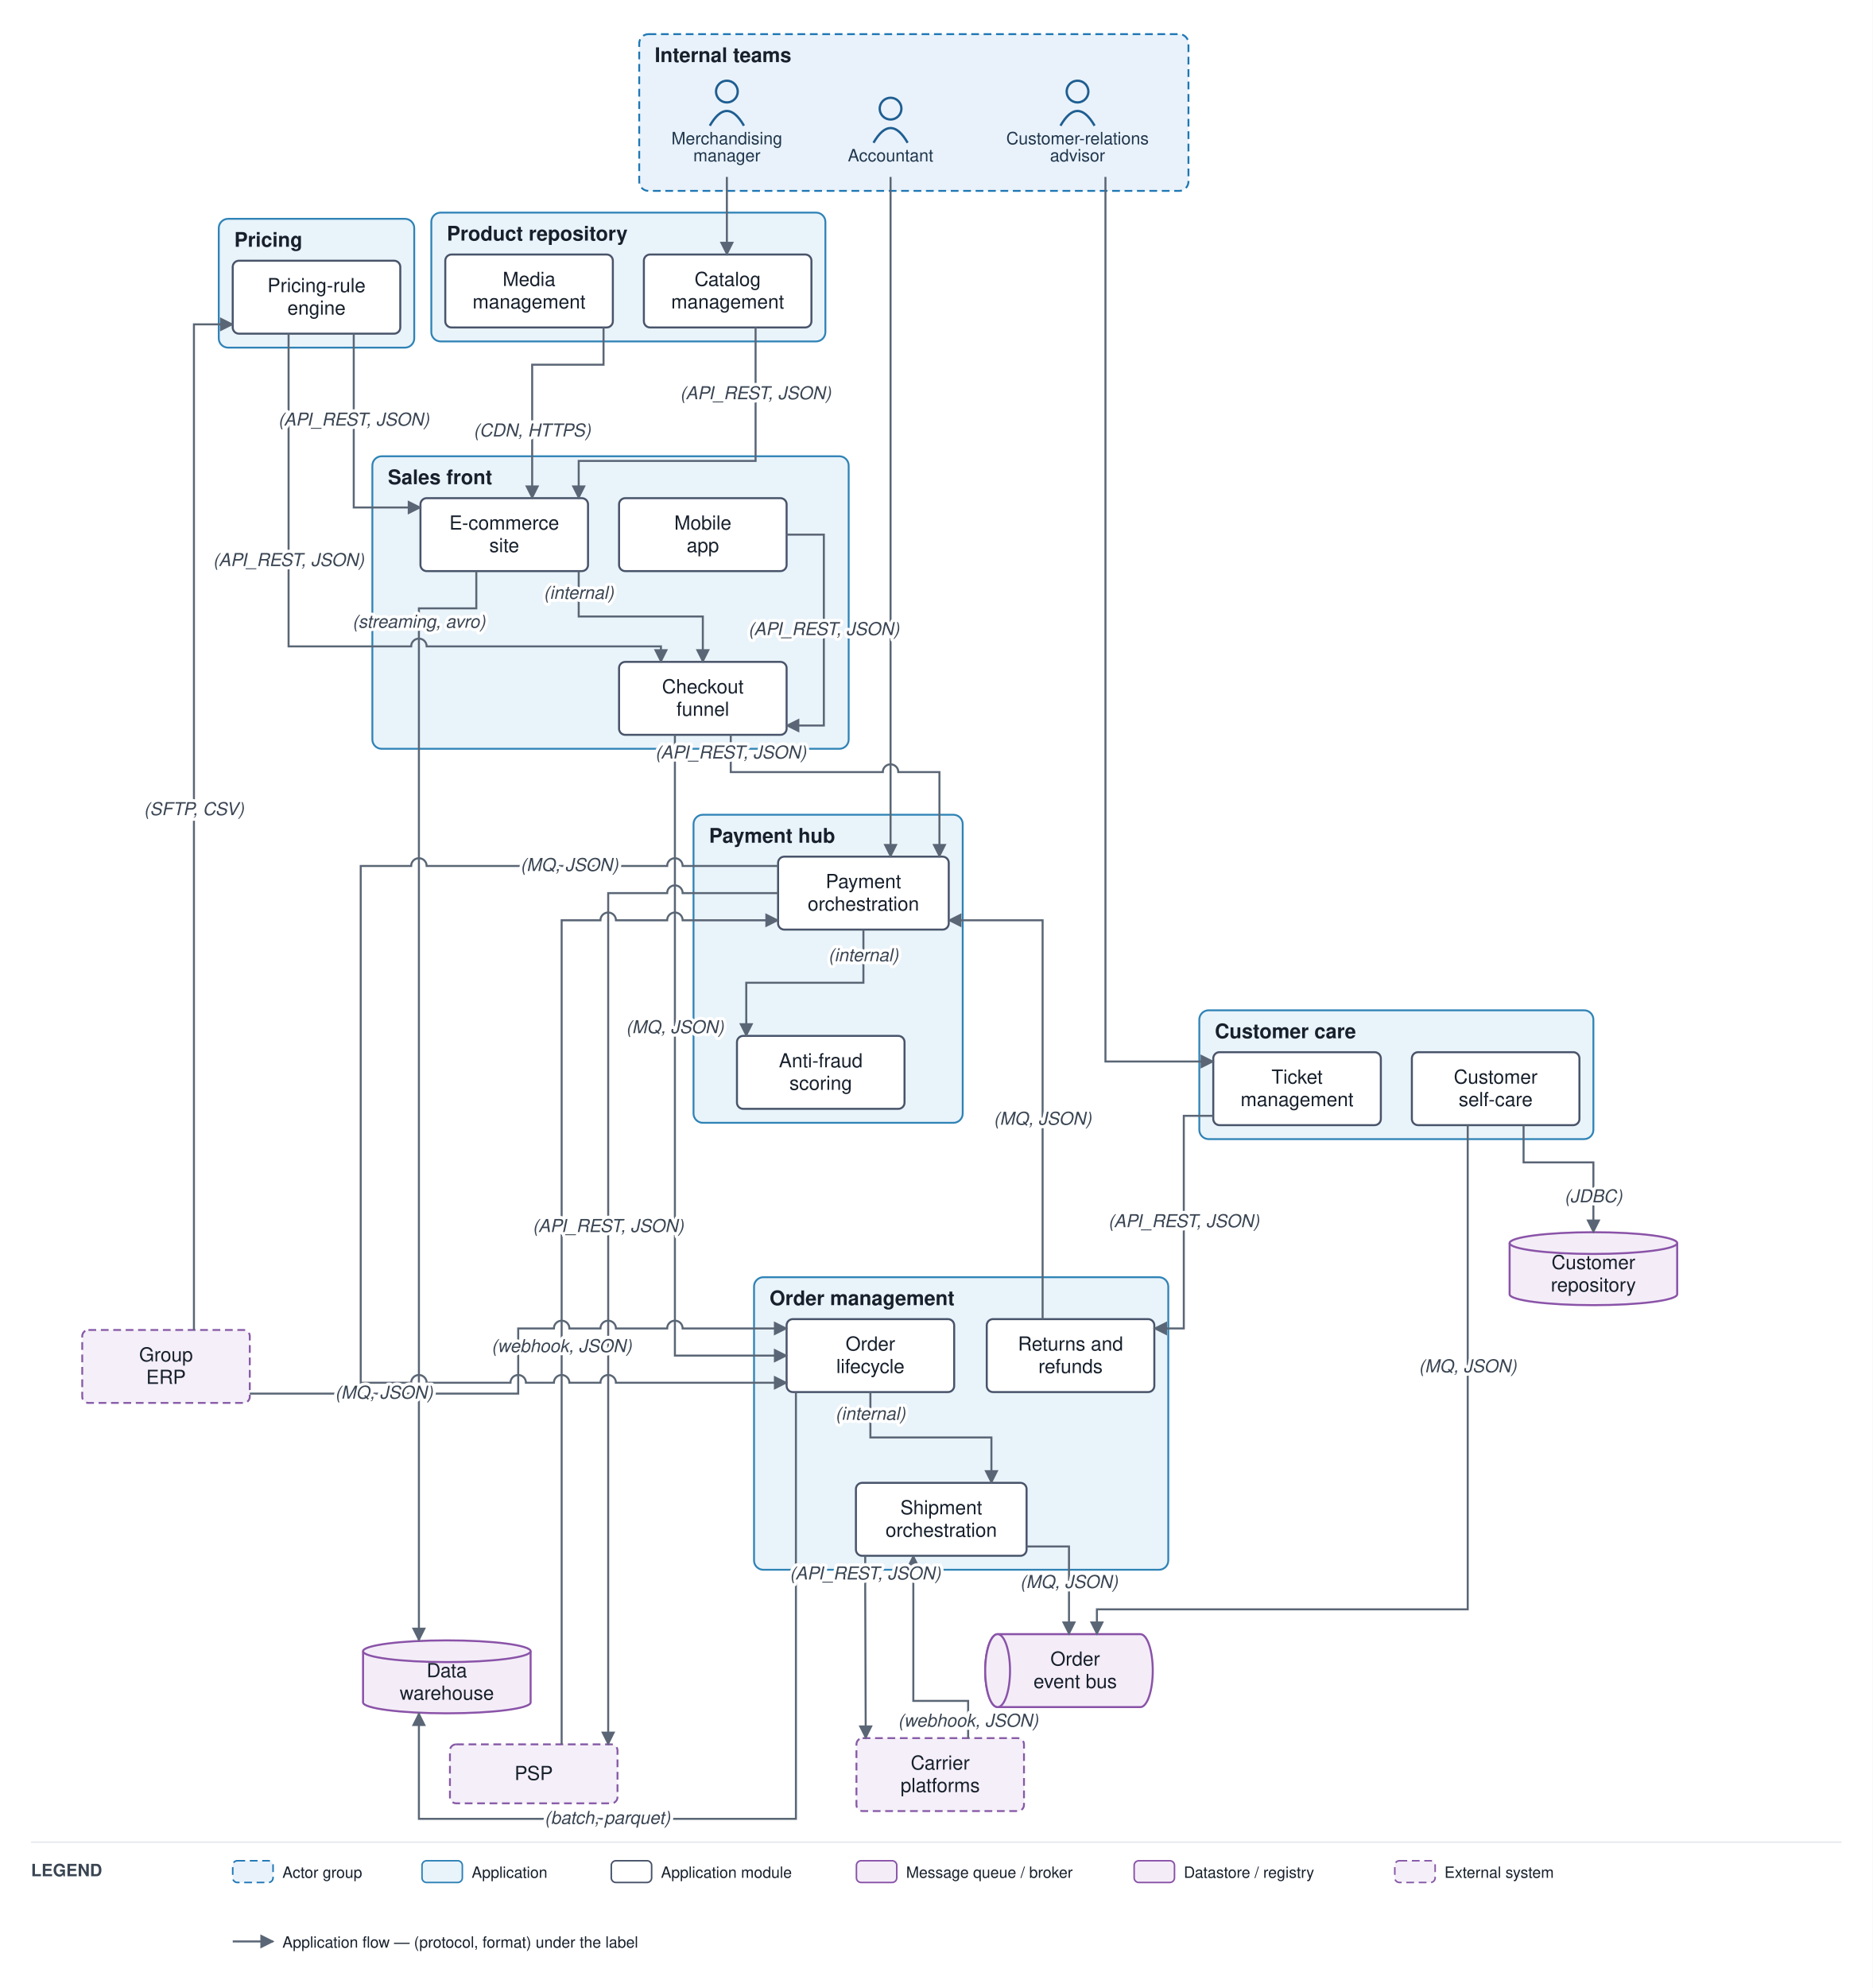
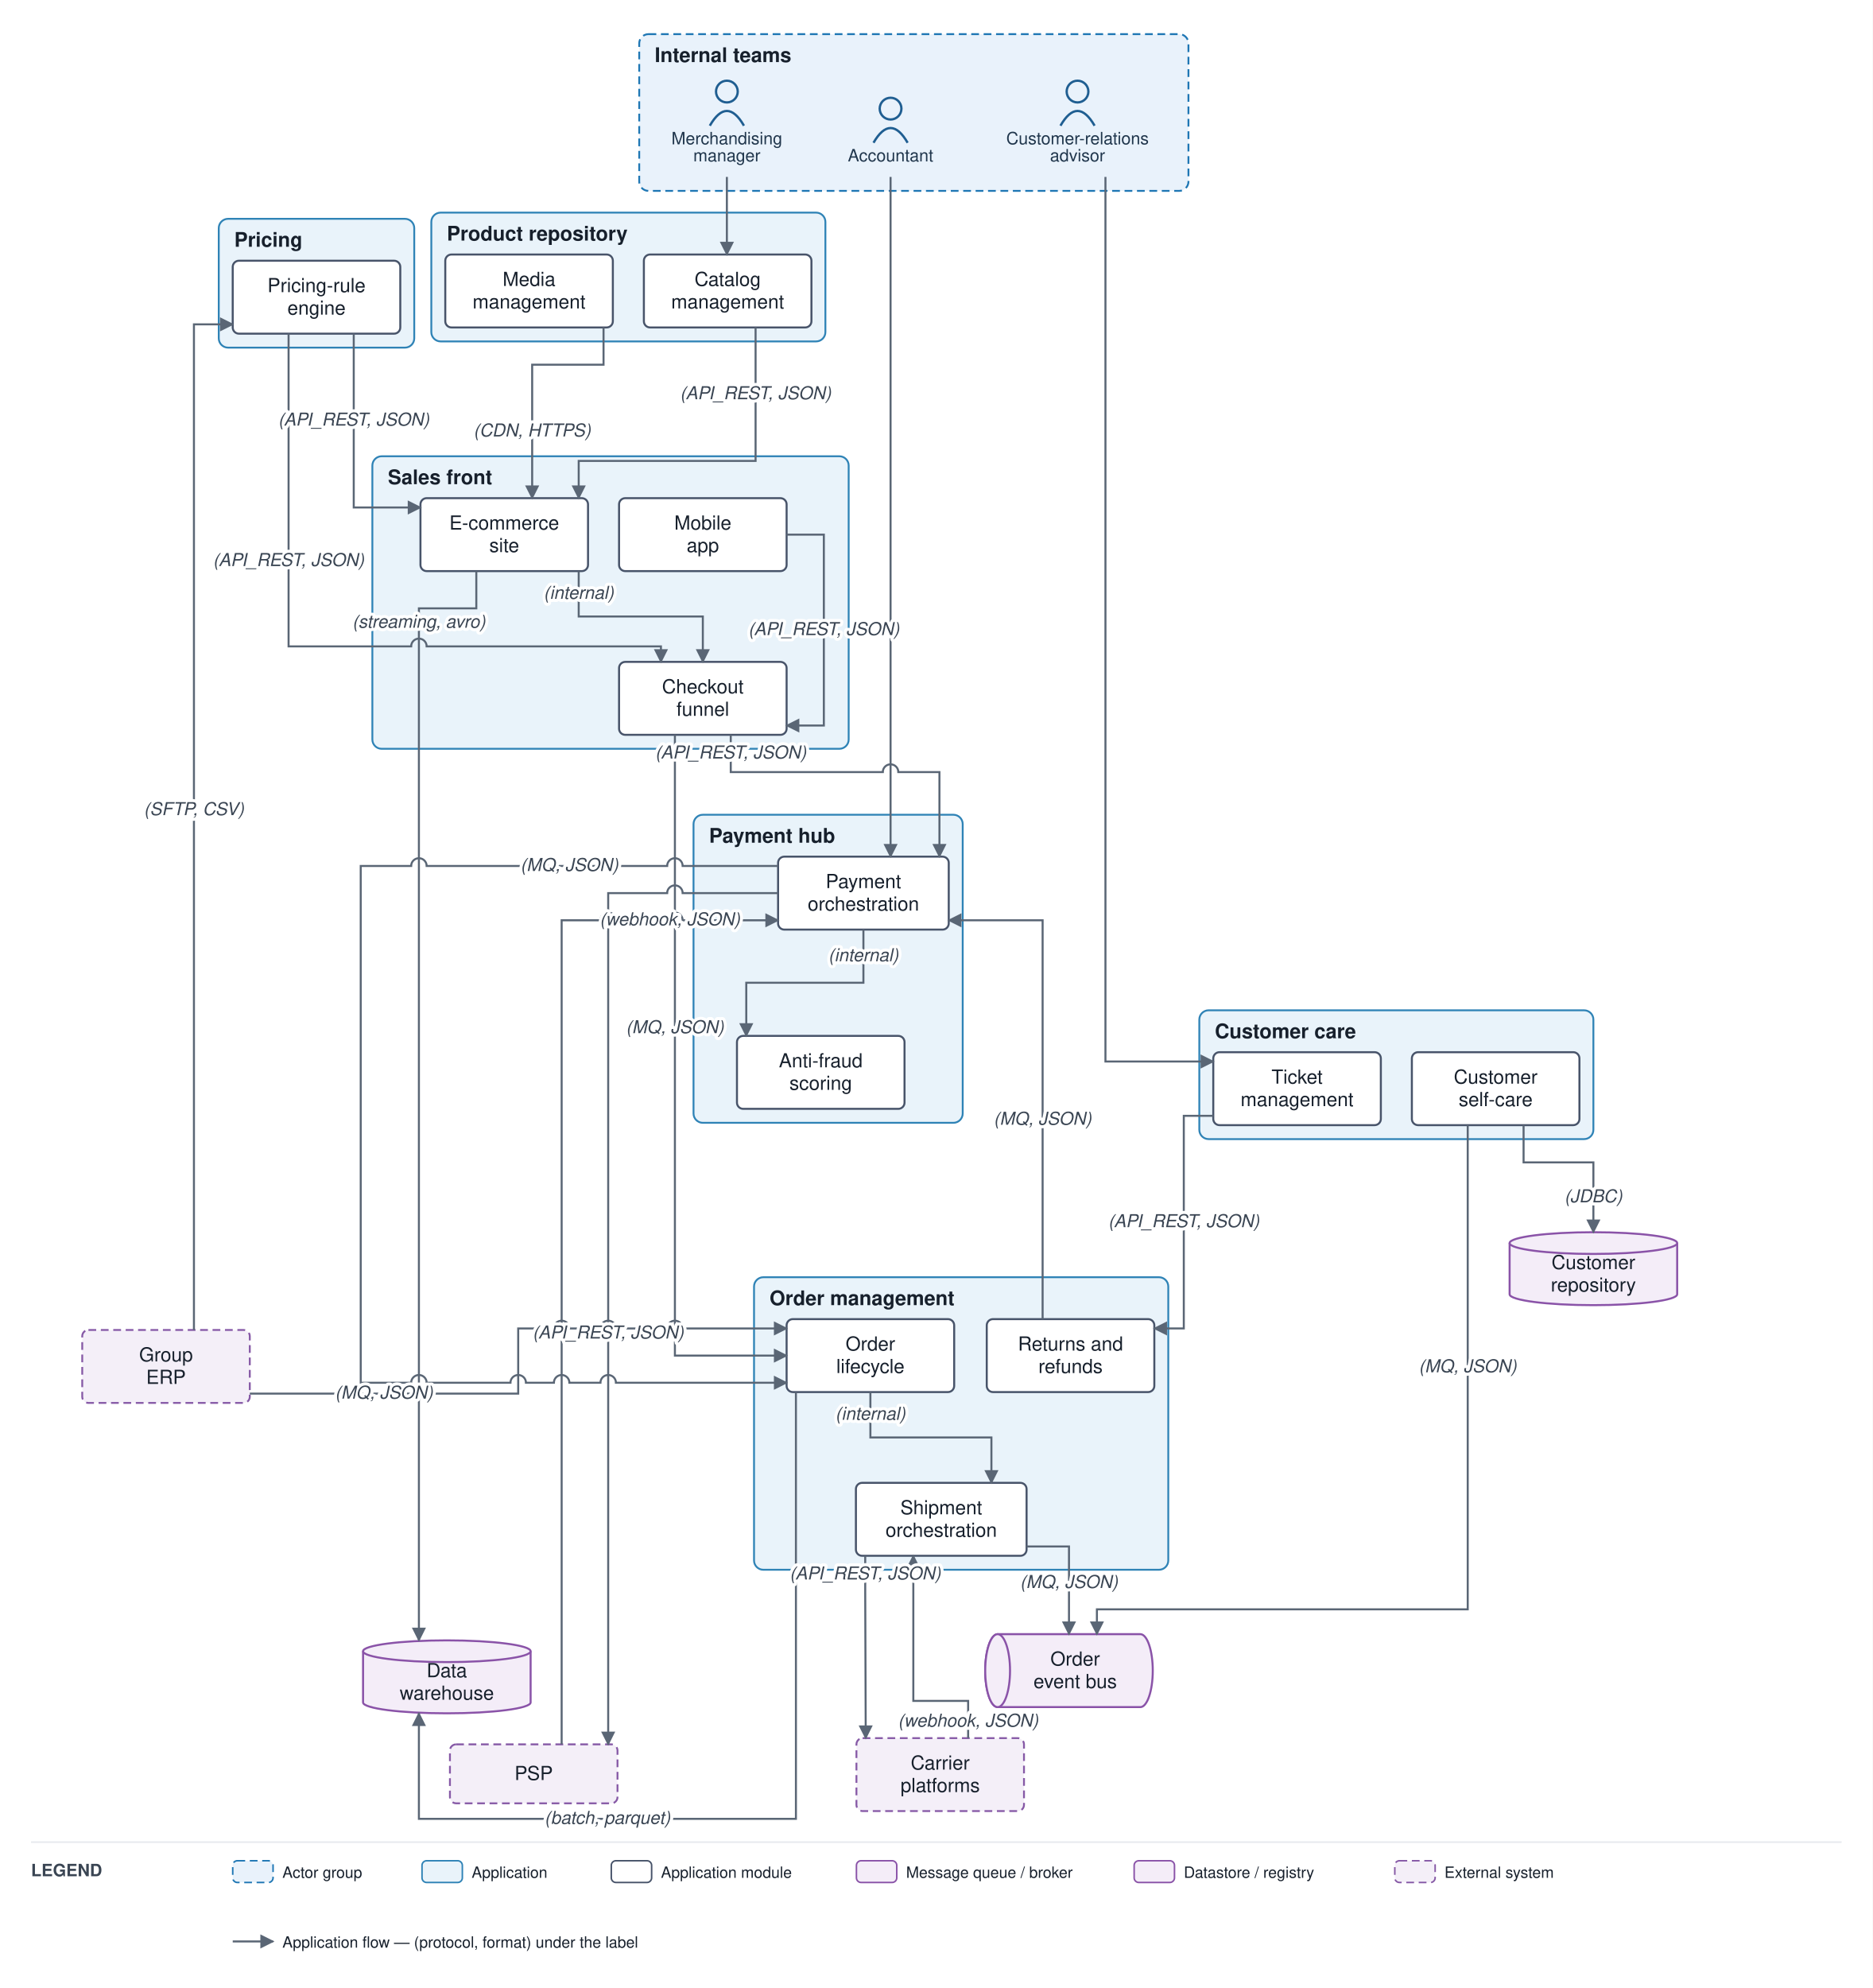
<svg xmlns="http://www.w3.org/2000/svg" viewBox="0 0 1207 1281" font-family="Helvetica,Arial,sans-serif">
  <defs>
    <marker id="arr" viewBox="0 0 10 10" refX="9" refY="5" markerWidth="7" markerHeight="7" orient="auto-start-reverse">
      <path d="M0,0 L10,5 L0,10 z" fill="#5a6675" />
    </marker>
  </defs>
  <rect width="1207" height="1281" fill="#ffffff" />
  <rect x="412" y="22" width="354" height="101" rx="6" fill="#e9f2fb" stroke="#1f77b4" stroke-width="1.2" stroke-dasharray="5 3" />
  <text x="422" y="40" font-size="13" font-weight="bold" fill="#17202c">Internal teams</text>
  <rect x="240" y="294" width="307" height="188.5" rx="6" fill="#e9f3fa" stroke="#2f83b6" stroke-width="1.2" />
  <text x="250" y="312" font-size="13" font-weight="bold" fill="#17202c">Sales front</text>
  <rect x="486" y="823" width="267" height="188.5" rx="6" fill="#e9f3fa" stroke="#2f83b6" stroke-width="1.2" />
  <text x="496" y="841" font-size="13" font-weight="bold" fill="#17202c">Order management</text>
  <rect x="278" y="137" width="254" height="83" rx="6" fill="#e9f3fa" stroke="#2f83b6" stroke-width="1.2" />
  <text x="288" y="155" font-size="13" font-weight="bold" fill="#17202c">Product repository</text>
  <rect x="141" y="141" width="126" height="83" rx="6" fill="#e9f3fa" stroke="#2f83b6" stroke-width="1.2" />
  <text x="151" y="159" font-size="13" font-weight="bold" fill="#17202c">Pricing</text>
  <rect x="447" y="525" width="173.5" height="198.5" rx="6" fill="#e9f3fa" stroke="#2f83b6" stroke-width="1.2" />
  <text x="457" y="543" font-size="13" font-weight="bold" fill="#17202c">Payment hub</text>
  <rect x="773" y="651" width="254" height="83" rx="6" fill="#e9f3fa" stroke="#2f83b6" stroke-width="1.2" />
  <text x="783" y="669" font-size="13" font-weight="bold" fill="#17202c">Customer care</text>
  <circle cx="468.5" cy="59" r="7" fill="none" stroke="#1f5e91" stroke-width="1.5" />
  <path d="M 457.5 81 q 11 -19 22 0" fill="none" stroke="#1f5e91" stroke-width="1.5" />
  <text x="468.5" y="93" font-size="11" text-anchor="middle" fill="#20364c">Merchandising</text>
  <text x="468.5" y="104" font-size="11" text-anchor="middle" fill="#20364c">manager</text>
  <circle cx="694.5" cy="59" r="7" fill="none" stroke="#1f5e91" stroke-width="1.5" />
  <path d="M 683.5 81 q 11 -19 22 0" fill="none" stroke="#1f5e91" stroke-width="1.5" />
  <text x="694.5" y="93" font-size="11" text-anchor="middle" fill="#20364c">Customer-relations</text>
  <text x="694.5" y="104" font-size="11" text-anchor="middle" fill="#20364c">advisor</text>
  <circle cx="574" cy="70" r="7" fill="none" stroke="#1f5e91" stroke-width="1.5" />
  <path d="M 563 92 q 11 -19 22 0" fill="none" stroke="#1f5e91" stroke-width="1.5" />
  <text x="574" y="104" font-size="11" text-anchor="middle" fill="#20364c">Accountant</text>
  <rect x="271" y="321" width="108" height="47" rx="4" fill="#ffffff" stroke="#48546a" stroke-width="1.3" />
  <text x="325" y="341.25" font-size="12.5" text-anchor="middle" fill="#17202c">E-commerce</text>
  <text x="325" y="355.75" font-size="12.5" text-anchor="middle" fill="#17202c">site</text>
  <rect x="399" y="321" width="108" height="47" rx="4" fill="#ffffff" stroke="#48546a" stroke-width="1.3" />
  <text x="453" y="341.25" font-size="12.5" text-anchor="middle" fill="#17202c">Mobile</text>
  <text x="453" y="355.75" font-size="12.5" text-anchor="middle" fill="#17202c">app</text>
  <rect x="399" y="426.5" width="108" height="47" rx="4" fill="#ffffff" stroke="#48546a" stroke-width="1.3" />
  <text x="453" y="446.75" font-size="12.5" text-anchor="middle" fill="#17202c">Checkout</text>
  <text x="453" y="461.25" font-size="12.5" text-anchor="middle" fill="#17202c">funnel</text>
  <rect x="507" y="850" width="108" height="47" rx="4" fill="#ffffff" stroke="#48546a" stroke-width="1.3" />
  <text x="561" y="870.25" font-size="12.5" text-anchor="middle" fill="#17202c">Order</text>
  <text x="561" y="884.75" font-size="12.5" text-anchor="middle" fill="#17202c">lifecycle</text>
  <rect x="551.667" y="955.5" width="110" height="47" rx="4" fill="#ffffff" stroke="#48546a" stroke-width="1.3" />
  <text x="606.667" y="975.75" font-size="12.5" text-anchor="middle" fill="#17202c">Shipment</text>
  <text x="606.667" y="990.25" font-size="12.5" text-anchor="middle" fill="#17202c">orchestration</text>
  <rect x="636" y="850" width="108" height="47" rx="4" fill="#ffffff" stroke="#48546a" stroke-width="1.3" />
  <text x="690" y="870.25" font-size="12.5" text-anchor="middle" fill="#17202c">Returns and</text>
  <text x="690" y="884.75" font-size="12.5" text-anchor="middle" fill="#17202c">refunds</text>
  <rect x="415" y="164" width="108" height="47" rx="4" fill="#ffffff" stroke="#48546a" stroke-width="1.3" />
  <text x="469" y="184.25" font-size="12.5" text-anchor="middle" fill="#17202c">Catalog</text>
  <text x="469" y="198.75" font-size="12.5" text-anchor="middle" fill="#17202c">management</text>
  <rect x="287" y="164" width="108" height="47" rx="4" fill="#ffffff" stroke="#48546a" stroke-width="1.3" />
  <text x="341" y="184.25" font-size="12.5" text-anchor="middle" fill="#17202c">Media</text>
  <text x="341" y="198.75" font-size="12.5" text-anchor="middle" fill="#17202c">management</text>
  <rect x="150" y="168" width="108" height="47" rx="4" fill="#ffffff" stroke="#48546a" stroke-width="1.3" />
  <text x="204" y="188.25" font-size="12.5" text-anchor="middle" fill="#17202c">Pricing-rule</text>
  <text x="204" y="202.75" font-size="12.5" text-anchor="middle" fill="#17202c">engine</text>
  <rect x="501.5" y="552" width="110" height="47" rx="4" fill="#ffffff" stroke="#48546a" stroke-width="1.3" />
  <text x="556.5" y="572.25" font-size="12.5" text-anchor="middle" fill="#17202c">Payment</text>
  <text x="556.5" y="586.75" font-size="12.5" text-anchor="middle" fill="#17202c">orchestration</text>
  <rect x="475" y="667.5" width="108" height="47" rx="4" fill="#ffffff" stroke="#48546a" stroke-width="1.3" />
  <text x="529" y="687.75" font-size="12.5" text-anchor="middle" fill="#17202c">Anti-fraud</text>
  <text x="529" y="702.25" font-size="12.5" text-anchor="middle" fill="#17202c">scoring</text>
  <rect x="782" y="678" width="108" height="47" rx="4" fill="#ffffff" stroke="#48546a" stroke-width="1.3" />
  <text x="836" y="698.25" font-size="12.5" text-anchor="middle" fill="#17202c">Ticket</text>
  <text x="836" y="712.75" font-size="12.5" text-anchor="middle" fill="#17202c">management</text>
  <rect x="910" y="678" width="108" height="47" rx="4" fill="#ffffff" stroke="#48546a" stroke-width="1.3" />
  <text x="964" y="698.25" font-size="12.5" text-anchor="middle" fill="#17202c">Customer</text>
  <text x="964" y="712.75" font-size="12.5" text-anchor="middle" fill="#17202c">self-care</text>
  <path d="M 643 1053 h 92 a 8 23.5 0 0 1 0 47 h -92 a 8 23.5 0 0 1 0 -47" fill="#f4edf8" stroke="#8a53a8" stroke-width="1.3" />
  <ellipse cx="643" cy="1076.5" rx="8" ry="23.5" fill="#f4edf8" stroke="#8a53a8" stroke-width="1.3" />
  <text x="693" y="1073.25" font-size="12.5" text-anchor="middle" fill="#17202c">Order</text>
  <text x="693" y="1087.75" font-size="12.5" text-anchor="middle" fill="#17202c">event bus</text>
  <path d="M 234 1064 v 33 a 54 7 0 0 0 108 0 v -33" fill="#f4edf8" stroke="#8a53a8" stroke-width="1.3" />
  <ellipse cx="288" cy="1064" rx="54" ry="7" fill="#f4edf8" stroke="#8a53a8" stroke-width="1.3" />
  <text x="288" y="1080.75" font-size="12.5" text-anchor="middle" fill="#17202c">Data</text>
  <text x="288" y="1095.25" font-size="12.5" text-anchor="middle" fill="#17202c">warehouse</text>
  <path d="M 973 801 v 33 a 54 7 0 0 0 108 0 v -33" fill="#f4edf8" stroke="#8a53a8" stroke-width="1.3" />
  <ellipse cx="1027" cy="801" rx="54" ry="7" fill="#f4edf8" stroke="#8a53a8" stroke-width="1.3" />
  <text x="1027" y="817.75" font-size="12.5" text-anchor="middle" fill="#17202c">Customer</text>
  <text x="1027" y="832.25" font-size="12.5" text-anchor="middle" fill="#17202c">repository</text>
  <rect x="290" y="1124" width="108" height="38" rx="4" fill="#f4eff8" stroke="#8659a6" stroke-width="1.2" stroke-dasharray="5 3" />
  <text x="344" y="1147" font-size="12.5" text-anchor="middle" fill="#17202c">PSP</text>
  <rect x="552" y="1120" width="108" height="47" rx="4" fill="#f4eff8" stroke="#8659a6" stroke-width="1.2" stroke-dasharray="5 3" />
  <text x="606" y="1140.25" font-size="12.5" text-anchor="middle" fill="#17202c">Carrier</text>
  <text x="606" y="1154.75" font-size="12.5" text-anchor="middle" fill="#17202c">platforms</text>
  <rect x="53" y="857" width="108" height="47" rx="4" fill="#f4eff8" stroke="#8659a6" stroke-width="1.2" stroke-dasharray="5 3" />
  <text x="107" y="877.25" font-size="12.5" text-anchor="middle" fill="#17202c">Group</text>
  <text x="107" y="891.75" font-size="12.5" text-anchor="middle" fill="#17202c">ERP</text>
  <path d="M 468.5 114 L 468.5 164" fill="none" stroke="#5a6675" stroke-width="1.3" marker-end="url(#arr)" />
  <path d="M 487 211 L 487 297 L 373 297 L 373 321" fill="none" stroke="#5a6675" stroke-width="1.3" marker-end="url(#arr)" />
  <path d="M 389 211 L 389 235 L 343 235 L 343 321" fill="none" stroke="#5a6675" stroke-width="1.3" marker-end="url(#arr)" />
  <path d="M 228 215 L 228 327 L 271 327" fill="none" stroke="#5a6675" stroke-width="1.3" marker-end="url(#arr)" />
  <path d="M 186 215 L 186 416.5 L 265 416.5 A 5 5 0 0 1 275 416.5 L 426 416.5 L 426 426.5" fill="none" stroke="#5a6675" stroke-width="1.3" marker-end="url(#arr)" />
  <path d="M 125 857 L 125 209 L 150 209" fill="none" stroke="#5a6675" stroke-width="1.3" marker-end="url(#arr)" />
  <path d="M 373 368 L 373 397.25 L 453 397.25 L 453 426.5" fill="none" stroke="#5a6675" stroke-width="1.3" marker-end="url(#arr)" />
  <path d="M 507 344.5 L 531 344.5 L 531 467.5 L 507 467.5" fill="none" stroke="#5a6675" stroke-width="1.3" marker-end="url(#arr)" />
  <path d="M 435 473.5 L 435 873.5 L 507 873.5" fill="none" stroke="#5a6675" stroke-width="1.3" marker-end="url(#arr)" />
  <path d="M 471 473.5 L 471 497.5 L 569 497.5 A 5 5 0 0 1 579 497.5 L 605.5 497.5 L 605.5 552" fill="none" stroke="#5a6675" stroke-width="1.3" marker-end="url(#arr)" />
  <path d="M 556.5 599 L 556.5 633.25 L 481 633.25 L 481 667.5" fill="none" stroke="#5a6675" stroke-width="1.3" marker-end="url(#arr)" />
  <path d="M 501.5 575.5 L 440 575.5 A 5 5 0 0 0 430 575.5 L 392 575.5 L 392 1124" fill="none" stroke="#5a6675" stroke-width="1.3" marker-end="url(#arr)" />
  <path d="M 362 1124 L 362 593 L 387 593 A 5 5 0 0 1 397 593 L 430 593 A 5 5 0 0 1 440 593 L 501.5 593" fill="none" stroke="#5a6675" stroke-width="1.3" marker-end="url(#arr)" />
  <path d="M 501.5 558 L 440 558 A 5 5 0 0 0 430 558 L 275 558 A 5 5 0 0 0 265 558 L 232.5 558 L 232.5 891 L 265 891 A 5 5 0 0 1 275 891 L 329 891 A 5 5 0 0 1 339 891 L 357 891 A 5 5 0 0 1 367 891 L 387 891 A 5 5 0 0 1 397 891 L 507 891" fill="none" stroke="#5a6675" stroke-width="1.3" marker-end="url(#arr)" />
  <path d="M 561 897 L 561 926.25 L 639 926.25 L 639 955.5" fill="none" stroke="#5a6675" stroke-width="1.3" marker-end="url(#arr)" />
  <path d="M 557.667 1002.5 L 557.667 1026.5 L 558 1120" fill="none" stroke="#5a6675" stroke-width="1.3" marker-end="url(#arr)" />
  <path d="M 624 1120 L 624 1096 L 588.667 1096 L 588.667 1002.5" fill="none" stroke="#5a6675" stroke-width="1.3" marker-end="url(#arr)" />
  <path d="M 661.667 996.5 L 689 996.5 L 689 1053" fill="none" stroke="#5a6675" stroke-width="1.3" marker-end="url(#arr)" />
  <path d="M 946 725 L 946 1037 L 707 1037 L 707 1053" fill="none" stroke="#5a6675" stroke-width="1.3" marker-end="url(#arr)" />
  <path d="M 712.5 114 L 712.5 684 L 782 684" fill="none" stroke="#5a6675" stroke-width="1.3" marker-end="url(#arr)" />
  <path d="M 782 719 L 763 719 L 763 856 L 744 856" fill="none" stroke="#5a6675" stroke-width="1.3" marker-end="url(#arr)" />
  <path d="M 672 850 L 672 593 L 611.5 593" fill="none" stroke="#5a6675" stroke-width="1.3" marker-end="url(#arr)" />
  <path d="M 982 725 L 982 749 L 1027 749 L 1027 794" fill="none" stroke="#5a6675" stroke-width="1.3" marker-end="url(#arr)" />
  <path d="M 513 897 L 513 1172 L 270 1172 L 270 1104" fill="none" stroke="#5a6675" stroke-width="1.3" marker-end="url(#arr)" />
  <path d="M 307 368 L 307 392 L 270 392 L 270 1057" fill="none" stroke="#5a6675" stroke-width="1.3" marker-end="url(#arr)" />
  <path d="M 574 114 L 574 552" fill="none" stroke="#5a6675" stroke-width="1.3" marker-end="url(#arr)" />
  <path d="M 161 898 L 265 898 A 5 5 0 0 1 275 898 L 334 898 L 334 856 L 357 856 A 5 5 0 0 1 367 856 L 387 856 A 5 5 0 0 1 397 856 L 430 856 A 5 5 0 0 1 440 856 L 507 856" fill="none" stroke="#5a6675" stroke-width="1.3" marker-end="url(#arr)" />
  <text x="487" y="257.25" font-size="11.5" text-anchor="middle" fill="#3a4553" font-style="italic" stroke="#ffffff" stroke-width="4" paint-order="stroke" stroke-linejoin="round">(API_REST, JSON)</text>
  <text x="343" y="281.25" font-size="11.5" text-anchor="middle" fill="#3a4553" font-style="italic" stroke="#ffffff" stroke-width="4" paint-order="stroke" stroke-linejoin="round">(CDN, HTTPS)</text>
  <text x="228" y="274.25" font-size="11.5" text-anchor="middle" fill="#3a4553" font-style="italic" stroke="#ffffff" stroke-width="4" paint-order="stroke" stroke-linejoin="round">(API_REST, JSON)</text>
  <text x="186" y="364.75" font-size="11.5" text-anchor="middle" fill="#3a4553" font-style="italic" stroke="#ffffff" stroke-width="4" paint-order="stroke" stroke-linejoin="round">(API_REST, JSON)</text>
  <text x="125" y="525.25" font-size="11.5" text-anchor="middle" fill="#3a4553" font-style="italic" stroke="#ffffff" stroke-width="4" paint-order="stroke" stroke-linejoin="round">(SFTP, CSV)</text>
  <text x="373" y="385.875" font-size="11.5" text-anchor="middle" fill="#3a4553" font-style="italic" stroke="#ffffff" stroke-width="4" paint-order="stroke" stroke-linejoin="round">(internal)</text>
  <text x="531" y="409.25" font-size="11.5" text-anchor="middle" fill="#3a4553" font-style="italic" stroke="#ffffff" stroke-width="4" paint-order="stroke" stroke-linejoin="round">(API_REST, JSON)</text>
  <text x="435" y="665.75" font-size="11.5" text-anchor="middle" fill="#3a4553" font-style="italic" stroke="#ffffff" stroke-width="4" paint-order="stroke" stroke-linejoin="round">(MQ, JSON)</text>
  <text x="471" y="488.75" font-size="11.5" text-anchor="middle" fill="#3a4553" font-style="italic" stroke="#ffffff" stroke-width="4" paint-order="stroke" stroke-linejoin="round">(API_REST, JSON)</text>
  <text x="556.5" y="619.375" font-size="11.5" text-anchor="middle" fill="#3a4553" font-style="italic" stroke="#ffffff" stroke-width="4" paint-order="stroke" stroke-linejoin="round">(internal)</text>
-   <text x="392" y="793.875" font-size="11.5" text-anchor="middle" fill="#3a4553" font-style="italic" stroke="#ffffff" stroke-width="4" paint-order="stroke" stroke-linejoin="round">(API_REST, JSON)</text>
-   <text x="362" y="871.25" font-size="11.5" text-anchor="middle" fill="#3a4553" font-style="italic" stroke="#ffffff" stroke-width="4" paint-order="stroke" stroke-linejoin="round">(webhook, JSON)</text>
+   <text x="392" y="862.5" font-size="11.5" text-anchor="middle" fill="#3a4553" font-style="italic" stroke="#ffffff" stroke-width="4" paint-order="stroke" stroke-linejoin="round">(API_REST, JSON)</text>
+   <text x="431.75" y="596.25" font-size="11.5" text-anchor="middle" fill="#3a4553" font-style="italic" stroke="#ffffff" stroke-width="4" paint-order="stroke" stroke-linejoin="round">(webhook, JSON)</text>
  <text x="367" y="561.25" font-size="11.5" text-anchor="middle" fill="#3a4553" font-style="italic" stroke="#ffffff" stroke-width="4" paint-order="stroke" stroke-linejoin="round">(MQ, JSON)</text>
  <text x="561" y="914.875" font-size="11.5" text-anchor="middle" fill="#3a4553" font-style="italic" stroke="#ffffff" stroke-width="4" paint-order="stroke" stroke-linejoin="round">(internal)</text>
  <text x="557.667" y="1017.75" font-size="11.5" text-anchor="middle" fill="#3a4553" font-style="italic" stroke="#ffffff" stroke-width="4" paint-order="stroke" stroke-linejoin="round">(API_REST, JSON)</text>
  <text x="624" y="1112.625" font-size="11.5" text-anchor="middle" fill="#3a4553" font-style="italic" stroke="#ffffff" stroke-width="4" paint-order="stroke" stroke-linejoin="round">(webhook, JSON)</text>
  <text x="689" y="1023.25" font-size="11.5" text-anchor="middle" fill="#3a4553" font-style="italic" stroke="#ffffff" stroke-width="4" paint-order="stroke" stroke-linejoin="round">(MQ, JSON)</text>
  <text x="946" y="884.25" font-size="11.5" text-anchor="middle" fill="#3a4553" font-style="italic" stroke="#ffffff" stroke-width="4" paint-order="stroke" stroke-linejoin="round">(MQ, JSON)</text>
  <text x="763" y="790.75" font-size="11.5" text-anchor="middle" fill="#3a4553" font-style="italic" stroke="#ffffff" stroke-width="4" paint-order="stroke" stroke-linejoin="round">(API_REST, JSON)</text>
  <text x="672" y="724.75" font-size="11.5" text-anchor="middle" fill="#3a4553" font-style="italic" stroke="#ffffff" stroke-width="4" paint-order="stroke" stroke-linejoin="round">(MQ, JSON)</text>
  <text x="1027" y="774.75" font-size="11.5" text-anchor="middle" fill="#3a4553" font-style="italic" stroke="#ffffff" stroke-width="4" paint-order="stroke" stroke-linejoin="round">(JDBC)</text>
  <text x="391.5" y="1175.25" font-size="11.5" text-anchor="middle" fill="#3a4553" font-style="italic" stroke="#ffffff" stroke-width="4" paint-order="stroke" stroke-linejoin="round">(batch, parquet)</text>
  <text x="270" y="404.5" font-size="11.5" text-anchor="middle" fill="#3a4553" font-style="italic" stroke="#ffffff" stroke-width="4" paint-order="stroke" stroke-linejoin="round">(streaming, avro)</text>
  <text x="247.5" y="901.25" font-size="11.5" text-anchor="middle" fill="#3a4553" font-style="italic" stroke="#ffffff" stroke-width="4" paint-order="stroke" stroke-linejoin="round">(MQ, JSON)</text>
  <line x1="20" y1="1187" x2="1187" y2="1187" stroke="#e6e9ee" stroke-width="1" />
  <text x="20" y="1209" font-size="11" font-weight="bold" fill="#3a4553">LEGEND</text>
  <rect x="150" y="1199" width="26" height="14" rx="3" fill="#e9f2fb" stroke="#1f77b4" stroke-dasharray="5 3" />
  <text x="182" y="1210" font-size="10" fill="#17202c">Actor group</text>
  <rect x="272" y="1199" width="26" height="14" rx="3" fill="#e9f3fa" stroke="#2f83b6" />
  <text x="304" y="1210" font-size="10" fill="#17202c">Application</text>
  <rect x="394" y="1199" width="26" height="14" rx="3" fill="#ffffff" stroke="#48546a" />
  <text x="426" y="1210" font-size="10" fill="#17202c">Application module</text>
  <rect x="552" y="1199" width="26" height="14" rx="3" fill="#f4edf8" stroke="#8a53a8" />
  <text x="584" y="1210" font-size="10" fill="#17202c">Message queue / broker</text>
  <rect x="731" y="1199" width="26" height="14" rx="3" fill="#f4edf8" stroke="#8a53a8" />
  <text x="763" y="1210" font-size="10" fill="#17202c">Datastore / registry</text>
  <rect x="899" y="1199" width="26" height="14" rx="3" fill="#f4eff8" stroke="#8659a6" stroke-dasharray="5 3" />
  <text x="931" y="1210" font-size="10" fill="#17202c">External system</text>
  <line x1="150" y1="1251" x2="176" y2="1251" stroke="#5a6675" stroke-width="1.3" marker-end="url(#arr)" />
  <text x="182" y="1255" font-size="10" fill="#17202c">Application flow — (protocol, format) under the label</text>
</svg>
